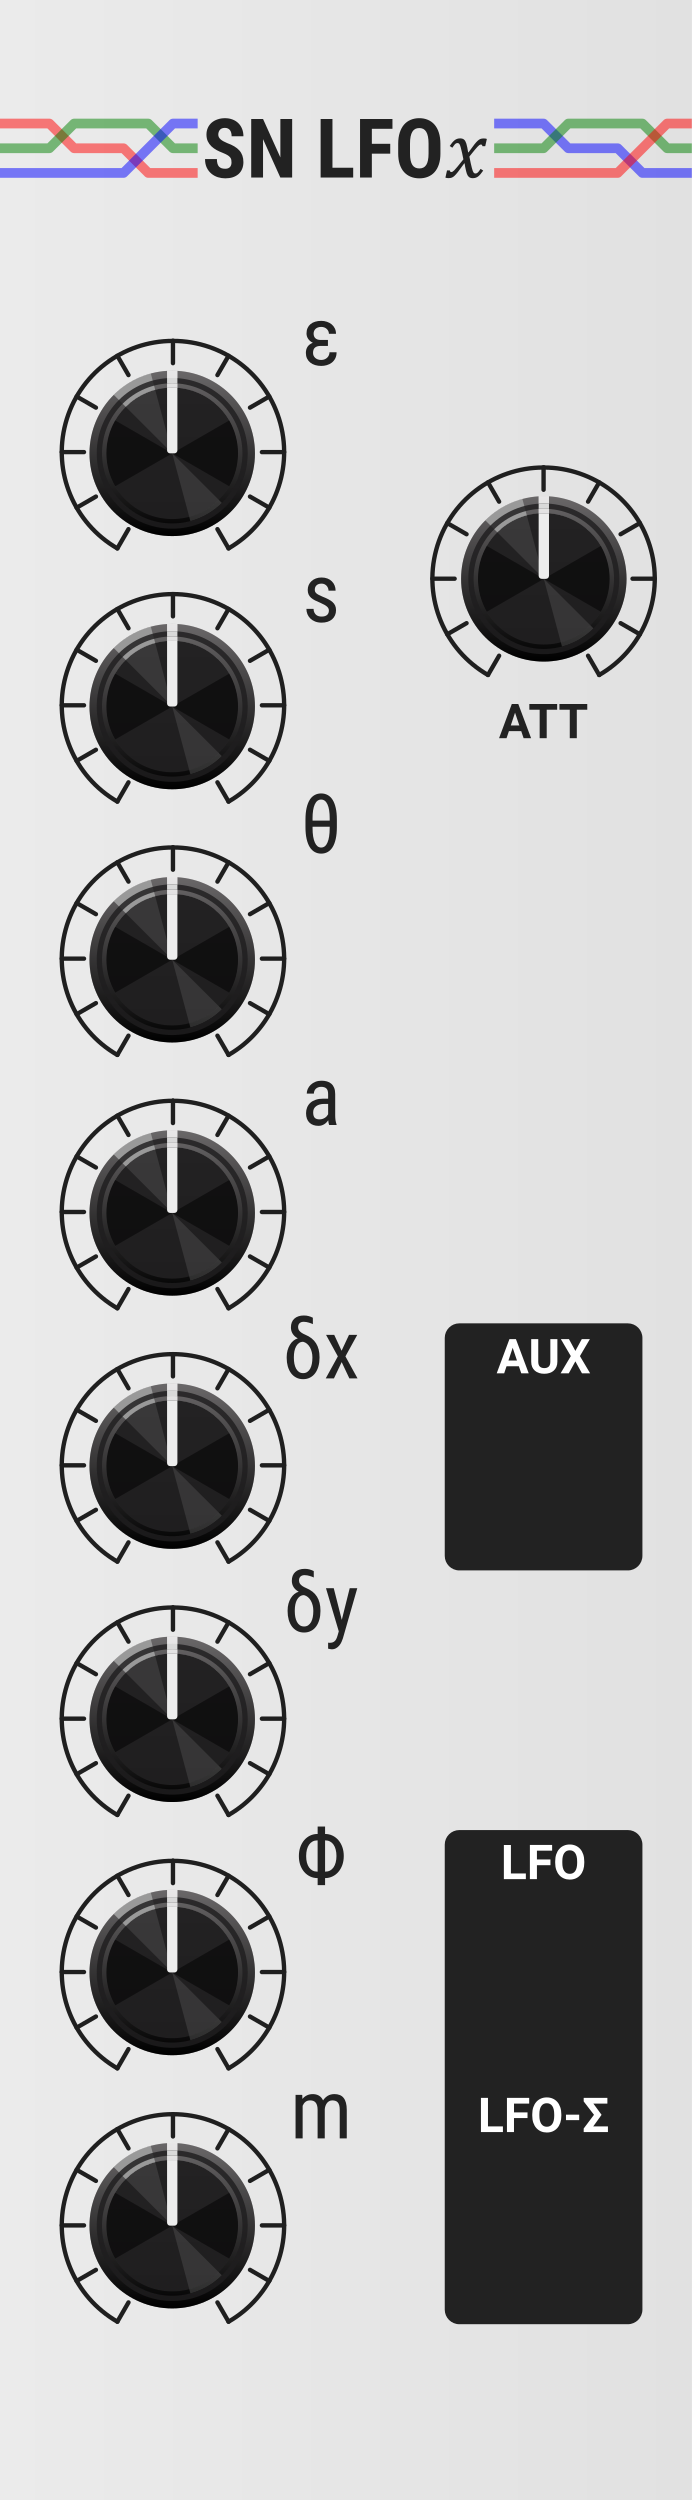
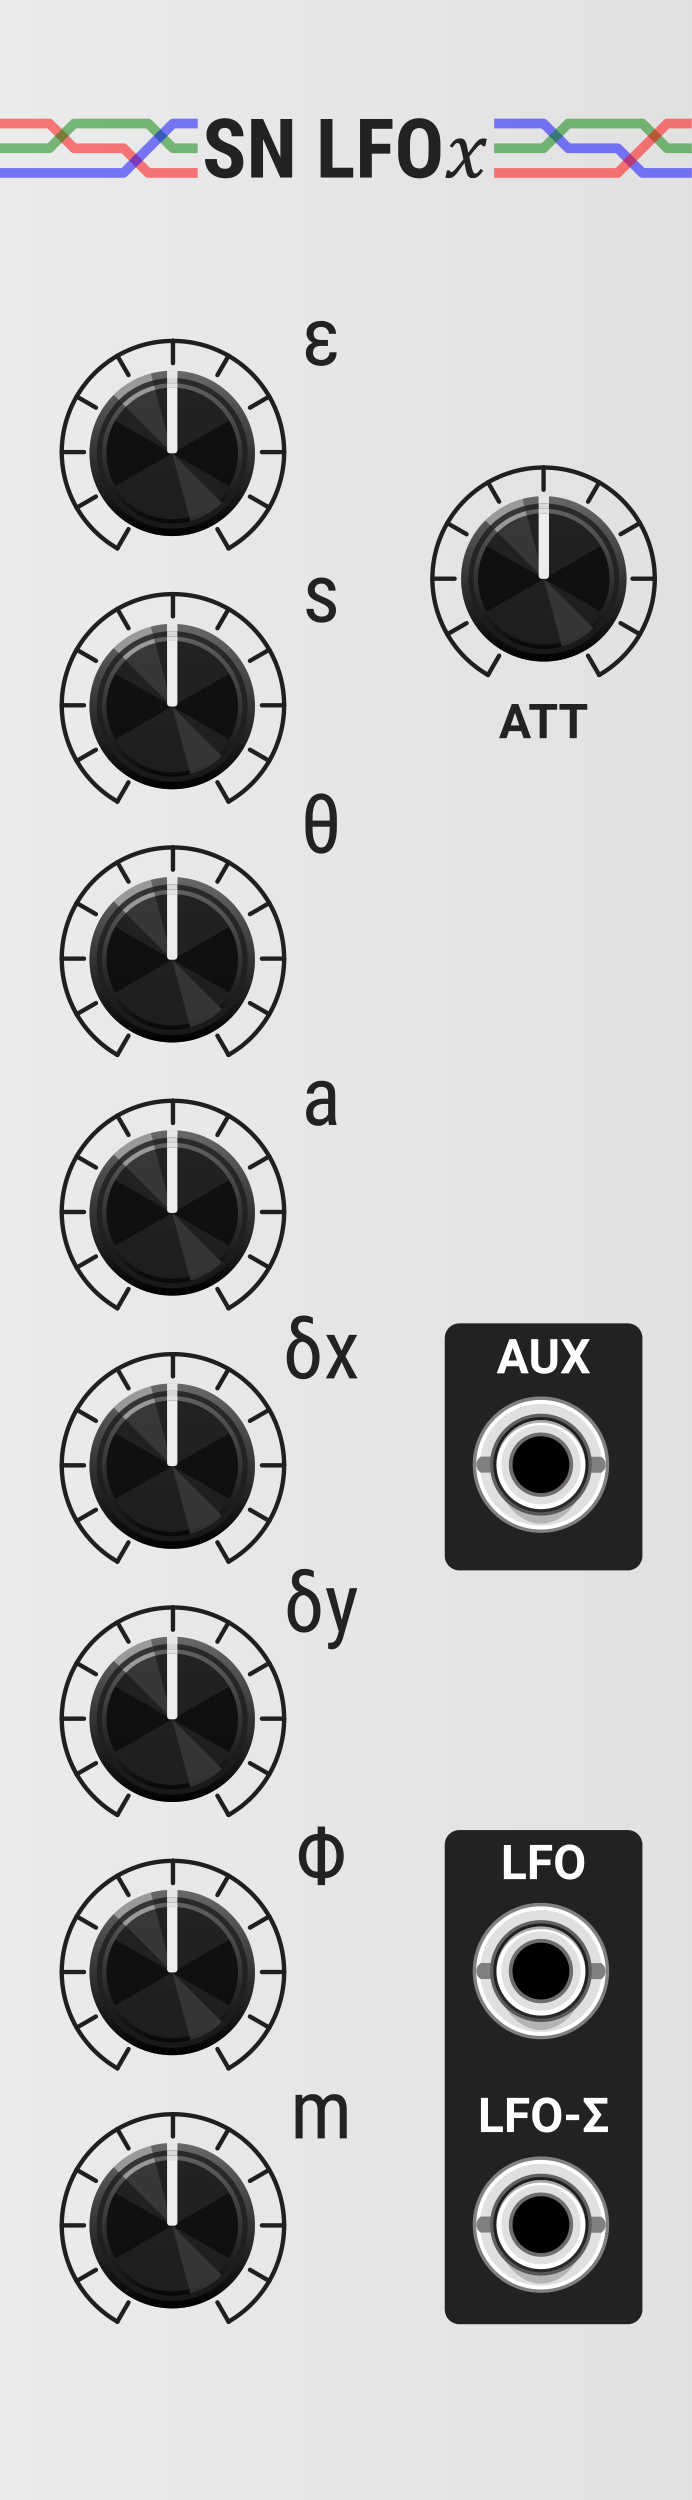
<svg xmlns="http://www.w3.org/2000/svg" version="1.1" width="35.56mm" height="128.5mm" viewBox="0 0 35.56 128.5">
  <defs>
    <linearGradient id="background">
      <stop offset="0%" stop-color="#ebebeb" />
      <stop offset="100%" stop-color="#e1e1e1" />
    </linearGradient>
    <g id="round-black-knob">
      <g>
        <linearGradient id="RBKbg1" gradientUnits="userSpaceOnUse" x1="14.174" y1="0" x2="14.174" y2="28.348">
          <stop offset="0" style="stop-color:#B0ACAE" />
          <stop offset="1" style="stop-color:#000000" />
        </linearGradient>
        <linearGradient id="RBKbg2" gradientUnits="userSpaceOnUse" x1="5.128" y1="-4117.382" x2="27.656" y2="-4117.382" gradientTransform="matrix(6.123234e-17 1 -1 6.123234e-17 -4103.208 -2.21801)">
          <stop offset="0" style="stop-color:#232223" />
          <stop offset="1" style="stop-color:#1F1E1F" />
        </linearGradient>
        <circle fill="url(#RBKbg1)" cx="14.174" cy="14.174" r="14.174" />
        <path fill="#FFFFFF" d="M14.171,14.171L10.504,0.483C9.308,0.804,8.159,1.28,7.086,1.899 s-2.059,1.376-2.935,2.252L14.171,14.171z" />
        <path opacity="0.25" fill="#FFFFFF" d="M14.174,14.174l3.116,11.618c1.016-0.272,1.993-0.676,2.904-1.202 c0.911-0.526,1.749-1.168,2.493-1.911L14.174,14.174z" />
        <ellipse fill="url(#RBKbg2)" cx="14.174" cy="14.174" rx="11.285" ry="11.264" />
        <path opacity="0.5" d="M14.172,14.174l9.766,5.638c0.99-1.714,1.511-3.659,1.511-5.638 s-0.521-3.924-1.511-5.638L14.172,14.174z" />
        <path opacity="0.5" d="M14.172,14.174L4.406,8.535c-0.99,1.714-1.511,3.659-1.511,5.638 s0.521,3.924,1.511,5.638L14.172,14.174z" />
        <path opacity="0.1" fill="#FFFFFF" d="M14.172,14.171l2.918,10.878c0.952-0.255,1.866-0.633,2.719-1.125 c0.853-0.492,1.638-1.094,2.335-1.79L14.172,14.171z" />
        <path opacity="0.1" fill="#FFFFFF" d="M14.172,14.171L11.249,3.264c-0.953,0.255-1.869,0.635-2.723,1.128 s-1.641,1.097-2.339,1.794L14.172,14.171z" />
      </g>
      <g>
        <path opacity="0.4" d="M15.06,0.045v1.265c-0.294-0.02-0.587-0.045-0.886-0.045 c-0.298,0-0.59,0.025-0.883,0.044V0.045C5.876,0.503-0,6.644-0,14.174 c0,7.828,6.346,14.174,14.174,14.174S28.348,22.002,28.348,14.174 C28.348,6.645,22.473,0.504,15.06,0.045z M14.174,2.167c0.299,0,0.593,0.023,0.886,0.045v0.743 c5.817,0.452,10.399,5.297,10.399,11.219c0,6.221-5.053,11.264-11.285,11.264  c-6.233,0-11.285-5.043-11.285-11.264c0-5.923,4.584-10.768,10.402-11.219V2.212 C13.583,2.191,13.876,2.167,14.174,2.167z" />
        <path opacity="0.82" fill="#1E1D1E" d="M14.174,1.265 c-7.143,0-12.934,5.78-12.934,12.909s5.791,12.909,12.934,12.909c7.143,0,12.934-5.78,12.934-12.909 S21.317,1.265,14.174,1.265z M14.174,26.18c-6.644,0-12.03-5.376-12.03-12.007 S7.53,2.167,14.174,2.167c6.644,0,12.03,5.376,12.03,12.007S20.817,26.18,14.174,26.18z" />
        <path fill="#EDEDED" d="M15.06,2.936h-1.769l0,10.72c0,0.286,0.232,0.518,0.518,0.518h0.733 c0.286,0,0.518-0.232,0.518-0.518L15.06,2.936z" />
        <rect x="13.291" y="-0" opacity="0.71" fill="#FFFFFF" width="1.769" height="1.265" />
        <rect x="13.291" y="1.265" fill="#D9D9D9" width="1.769" height="0.902" />
        <rect x="13.291" y="2.167" opacity="0.71" fill="#FFFFFF" width="1.769" height="0.769" />
      </g>
    </g>
+     <g id="PJ301M">
+       <linearGradient id="PJ301M_16" x1="-602.159" y1="1785.691" x2="-578.784" y2="1785.691" gradientTransform="matrix(0 1 1 0 -1773.841 602.399)">
+         <stop offset="0" style="stop-color:#828181" />
+         <stop offset="1" style="stop-color:#575757" />
+       </linearGradient>
+       <linearGradient id="PJ301M_17" x1="1062.069" y1="-4091.69" x2="1084.274" y2="-4091.69" gradientTransform="matrix(0 1 -1 0 -4079.84 -1061.232)">
+         <stop offset="0.006" style="stop-color:#FFFFFF" />
+         <stop offset="1" style="stop-color:#7A7A7A" />
+       </linearGradient>
+       <linearGradient id="PJ301M_18" x1="58.862" y1="-54.641" x2="58.862" y2="-51.868" gradientTransform="matrix(1 0 0 -1 -47.00625 -41.32658)">
+         <stop offset="0" style="stop-color:#FFFBFD" />
+         <stop offset="1" style="stop-color:#808080" />
+       </linearGradient>
+       <linearGradient id="PJ301M_19" x1="-1240.792" y1="-381.897" x2="-1223.316" y2="-381.897" gradientTransform="matrix(0 -1 -1 0 -370.0472 -1220.126)">
+         <stop offset="0" style="stop-color:#B0AEAE" />
+         <stop offset="1" style="stop-color:#616161" />
+       </linearGradient>
+       <linearGradient id="PJ301M_20" x1="-1884.864" y1="21.483" x2="-1884.864" y2="6.22" gradientTransform="matrix(-1 0 0 -1 -1873.013 25.77966)">
+         <stop offset="0" style="stop-color:#FFFEFE" />
+         <stop offset="1" style="stop-color:#545454" />
+       </linearGradient>
+       <linearGradient id="PJ301M_21" x1="-1884.864" y1="8.338" x2="-1884.864" y2="19.366" gradientTransform="matrix(-1 0 0 -1 -1873.013 25.77966)">
+         <stop offset="0" style="stop-color:#FFFEFE" />
+         <stop offset="1" style="stop-color:#706C6C" />
+       </linearGradient>
+       <g>
+         <g>
+           <path fill="url(#PJ301M_16)" d="M11.85,23.615c-6.445,0-11.688-5.243-11.688-11.687    c0-6.445,5.243-11.688,11.688-11.688s11.687,5.243,11.687,11.688    C23.538,18.373,18.295,23.615,11.85,23.615z" />
+         </g>
+         <circle fill="url(#PJ301M_17)" cx="11.85" cy="11.94" r="11.102" />
+         <circle fill="#E0E0E0" cx="11.85" cy="11.94" r="10.443" />
+         <path fill="url(#PJ301M_18)" d="M1.521,10.542l-0.43,0.417C0.652,11.537,0.655,12.339,1.099,12.915   l0.398,0.369l20.7,0.03l0.402-0.384c0.46-0.573,0.463-1.387,0.008-1.964l-0.41-0.401   L1.521,10.542z" />
+         <circle fill="url(#PJ301M_19)" cx="11.85" cy="11.928" r="8.738" />
+         <circle fill="#1F1F1F" cx="11.85" cy="11.928" r="8.167" />
+         <path opacity="0.28" fill="#404040" d="M11.85,4.297c4.213,0,7.629,3.782,7.629,8.448   s-3.415,9.288-7.629,9.288s-7.629-4.622-7.629-9.288S7.637,4.297,11.85,4.297z" />
+         <circle fill="url(#PJ301M_20)" cx="11.85" cy="11.928" r="7.631" />
+         <circle fill="#E0E0E0" cx="11.85" cy="11.928" r="6.8" />
+         <g opacity="0.43">
+           <path fill="#404040" d="M11.85,4.746c4.175,0,7.561,3.257,7.623,7.296 c0.001-0.038,0.006-0.075,0.006-0.114c0-4.215-3.415-7.631-7.629-7.631S4.221,7.713,4.221,11.928    c0,0.038,0.005,0.076,0.006,0.114C4.289,8.003,7.675,4.746,11.85,4.746z" />
+           <path opacity="0.28" fill="#404040" d="M4.227,12.042c-0.001,0.037-0.006,0.073-0.006,0.111    c0,4.091,3.415,7.407,7.629,7.407C7.675,19.559,4.289,16.203,4.227,12.042z" />
+           <path opacity="0.28" fill="#404040" d="M11.85,19.559c4.213,0,7.629-3.316,7.629-7.407    c0-0.037-0.005-0.073-0.006-0.111C19.411,16.203,16.025,19.559,11.85,19.559z" />
+         </g>
+         <circle fill="url(#PJ301M_21)" cx="11.85" cy="11.928" r="5.514" />
+         <circle cx="11.85" cy="11.928" r="4.867" />
+       </g>
+     </g>
    <g id="markings">
      <line x1="-10.160" y1="17.598" x2="-12.700" y2="21.997" />
      <line x1="-17.598" y1="10.160" x2="-21.997" y2="12.700" />
      <line x1="-20.32" y1="0.000" x2="-25.4" y2="0.000" />
      <line x1="-17.598" y1="-10.16" x2="-21.997" y2="-12.7" />
      <line x1="-10.16" y1="-17.598" x2="-12.7" y2="-21.997" />
      <line x1="0.000" y1="-20.32" x2="0.000" y2="-25.4" />
      <line x1="10.160" y1="-17.598" x2="12.7" y2="-21.997" />
      <line x1="17.598" y1="-10.160" x2="21.997" y2="-12.7" />
      <line x1="20.32" y1="0.000" x2="25.4" y2="0.000" />
      <line x1="17.598" y1="10.16" x2="21.997" y2="12.7" />
      <line x1="10.16" y1="17.598" x2="12.7" y2="21.997" />
      <g>
        <path d="M0.000,-25.4 a25.4,25.4,0,0,0,-12.7,47.397" />
        <path d="M0.000,-25.4 a25.4,25.4,0,0,1,12.7,47.397" />
        <circle cx="0.000" cy="0.000" r="25.4" opacity="0.5" stroke="none" />
      </g>
    </g>
  </defs>
  <g />
  <g>
    <rect x="0" y="0" width="35.56" height="128.5" fill="url(#background)" />
  </g>
  <g transform="translate(17.78,7.62)">
    <path fill="#222222" stroke="none" d="m -5.883,0.715 q 0,-0.079 -0.014,-0.141 Q -5.912,0.513 -5.959,0.459 -6.005,0.403 -6.092,0.351 -6.176,0.3 -6.319,0.242 -6.488,0.178 -6.644,0.095 -6.796,0.012 -6.914,-0.099 q -0.116,-0.114 -0.186,-0.26 -0.068,-0.149 -0.068,-0.345 0,-0.188 0.07,-0.343 0.07,-0.157 0.196,-0.267 0.128,-0.11 0.302,-0.169 0.176,-0.062 0.387,-0.062 0.217,0 0.391,0.07 0.176,0.068 0.298,0.192 0.124,0.122 0.19,0.294 0.066,0.169 0.066,0.374 h -0.606 q 0,-0.095 -0.021,-0.174 -0.019,-0.081 -0.062,-0.136 -0.041,-0.058 -0.107,-0.089 -0.066,-0.033 -0.159,-0.033 -0.087,0 -0.151,0.027 -0.062,0.027 -0.103,0.074 -0.041,0.045 -0.062,0.11 -0.021,0.064 -0.021,0.136 0,0.074 0.031,0.134 0.033,0.06 0.091,0.112 0.06,0.052 0.143,0.097 0.085,0.045 0.186,0.089 0.211,0.076 0.368,0.169 0.157,0.093 0.263,0.211 0.105,0.118 0.157,0.267 0.052,0.147 0.052,0.333 0,0.198 -0.066,0.353 -0.064,0.155 -0.186,0.263 -0.12,0.105 -0.291,0.163 -0.172,0.056 -0.387,0.056 -0.194,0 -0.382,-0.058 -0.186,-0.06 -0.333,-0.182 -0.147,-0.122 -0.238,-0.308 -0.089,-0.186 -0.089,-0.442 h 0.61 q 0,0.136 0.027,0.232 0.027,0.095 0.081,0.155 0.056,0.058 0.136,0.085 0.081,0.025 0.188,0.025 0.087,0 0.147,-0.025 0.062,-0.027 0.099,-0.07 0.039,-0.045 0.056,-0.107 0.017,-0.062 0.017,-0.134 z M -2.764,1.505 H -3.371 L -4.26,-0.469 V 1.505 h -0.608 v -3.01 h 0.608 l 0.891,1.976 V -1.505 h 0.606 z M -0.692,1 H 0.374 V 1.505 H -1.3 v -3.01 h 0.608 z M 2.278,0.277 H 1.333 V 1.505 H 0.726 V -1.505 H 2.392 v 0.506 H 1.333 v 0.771 h 0.945 z m 2.58,-0.006 q 0,0.316 -0.079,0.556 -0.079,0.24 -0.221,0.399 -0.141,0.159 -0.341,0.24 -0.198,0.081 -0.44,0.081 -0.242,0 -0.442,-0.081 Q 3.134,1.385 2.989,1.226 2.846,1.067 2.766,0.827 2.687,0.587 2.687,0.271 V -0.229 q 0,-0.325 0.079,-0.571 0.079,-0.248 0.221,-0.413 0.143,-0.165 0.343,-0.248 0.201,-0.085 0.442,-0.085 0.242,0 0.44,0.085 0.201,0.083 0.343,0.248 0.145,0.165 0.223,0.413 0.079,0.246 0.079,0.571 z M 4.248,-0.234 q 0,-0.215 -0.031,-0.366 -0.031,-0.153 -0.091,-0.25 -0.06,-0.097 -0.149,-0.143 -0.089,-0.045 -0.205,-0.045 -0.118,0 -0.207,0.045 -0.089,0.045 -0.149,0.143 -0.06,0.097 -0.091,0.25 -0.031,0.151 -0.031,0.366 v 0.504 q 0,0.205 0.031,0.351 0.031,0.145 0.091,0.238 0.062,0.093 0.151,0.136 0.091,0.043 0.209,0.043 0.116,0 0.203,-0.043 0.089,-0.043 0.149,-0.136 0.06,-0.093 0.089,-0.238 0.031,-0.147 0.031,-0.351 z M 6.038,0.571 Q 6.007,0.407 5.974,0.256 5.941,0.105 5.906,-0.025 q -0.035,-0.13 -0.058,-0.169 -0.023,-0.041 -0.05,-0.056 -0.025,-0.017 -0.064,-0.017 -0.043,0 -0.079,0.021 -0.035,0.019 -0.076,0.068 -0.041,0.048 -0.11,0.151 L 5.335,-0.116 q 0.13,-0.196 0.25,-0.294 0.12,-0.097 0.283,-0.097 0.064,0 0.112,0.014 0.05,0.014 0.087,0.045 0.037,0.029 0.066,0.076 0.029,0.048 0.056,0.13 0.027,0.081 0.05,0.203 0.025,0.12 0.043,0.25 h 0.021 q 0.198,-0.279 0.3,-0.407 0.103,-0.13 0.174,-0.192 0.07,-0.064 0.134,-0.089 0.066,-0.027 0.174,-0.027 0.097,0 0.159,0.025 l -0.083,0.374 H 7.016 q -0.012,-0.087 -0.072,-0.087 -0.019,0 -0.039,0.006 -0.021,0.006 -0.052,0.027 -0.029,0.021 -0.087,0.081 -0.058,0.06 -0.13,0.147 -0.072,0.087 -0.149,0.182 L 6.346,0.428 q 0.037,0.198 0.07,0.343 0.033,0.145 0.058,0.242 0.027,0.095 0.045,0.151 0.021,0.056 0.043,0.085 0.023,0.027 0.045,0.039 0.025,0.01 0.056,0.01 0.056,0 0.107,-0.043 0.054,-0.043 0.153,-0.196 l 0.134,0.089 q -0.145,0.215 -0.263,0.304 -0.116,0.087 -0.277,0.087 -0.089,0 -0.151,-0.033 Q 6.307,1.474 6.261,1.404 6.216,1.333 6.18,1.184 6.116,0.92 6.102,0.779 H 6.081 Q 5.862,1.087 5.755,1.222 5.649,1.356 5.579,1.42 5.511,1.484 5.445,1.509 q -0.064,0.027 -0.172,0.027 -0.097,0 -0.159,-0.025 l 0.083,-0.374 h 0.145 q 0.012,0.087 0.072,0.087 0.029,0 0.06,-0.014 0.033,-0.017 0.093,-0.074 Q 5.627,1.075 5.732,0.949 5.837,0.823 6.038,0.571 Z" />
  </g>
  <g fill="none" stroke="#1f1f1f" stroke-linecap="round" stroke-linejoin="round" stroke-width="1" transform="translate(0.0,1.27)">
    <g transform="translate(8.89,21.968)  scale(0.225,0.225)">
      <use href="#markings" />
    </g>
    <g transform="translate(8.89,34.982)  scale(0.225,0.225)">
      <use href="#markings" />
    </g>
    <g transform="translate(8.89,48.004)  scale(0.225,0.225)">
      <use href="#markings" />
    </g>
    <g transform="translate(8.89,61.026)  scale(0.225,0.225)">
      <use href="#markings" />
    </g>
    <g transform="translate(8.89,74.048)  scale(0.225,0.225)">
      <use href="#markings" />
    </g>
    <g transform="translate(8.89,87.070)  scale(0.225,0.225)">
      <use href="#markings" />
    </g>
    <g transform="translate(8.89,100.093) scale(0.225,0.225)">
      <use href="#markings" />
    </g>
    <g transform="translate(8.89,113.115) scale(0.225,0.225)">
      <use href="#markings" />
    </g>
    <g transform="translate(27.94,28.475) scale(0.225,0.225)">
      <use href="#markings" />
    </g>
  </g>
  <g fill="#222222" />
  <g transform="translate(0.0,1.27)">
    <g fill="#222222">
      <g transform="translate(27.94,87.070)">
        <rect x="-5.08" y="-20.32" width="10.16" height="12.7" rx="0.75" />
      </g>
      <g transform="translate(27.94,113.115)">
        <rect x="-5.08" y="-20.32" width="10.16" height="25.4" rx="0.75" />
      </g>
    </g>
    <g fill="#ffffff">
      <g transform="translate(5.08,47.25)">
        <path d="M 21.59,21.706 H 20.956 L 20.835,22.068 H 20.451 L 21.104,20.312 h 0.335 l 0.657,1.756 H 21.712 Z M 21.054,21.413 h 0.439 l -0.221,-0.657 z m 2.515,-1.101 v 1.159 q 0,0.152 -0.051,0.269 -0.051,0.116 -0.14,0.194 -0.089,0.078 -0.213,0.118 -0.123,0.04 -0.269,0.04 -0.147,0 -0.271,-0.04 -0.123,-0.04 -0.212,-0.118 -0.089,-0.078 -0.14,-0.194 -0.049,-0.117 -0.049,-0.269 V 20.312 h 0.362 v 1.159 q 0,0.172 0.082,0.252 0.083,0.078 0.229,0.078 0.147,0 0.228,-0.078 0.082,-0.08 0.082,-0.252 V 20.312 Z m 0.925,0.605 0.329,-0.605 h 0.416 l -0.511,0.871 0.525,0.885 h -0.421 l -0.338,-0.615 -0.338,0.615 H 23.735 l 0.525,-0.885 -0.511,-0.871 h 0.416 z" />
      </g>
      <g transform="translate(5.08,73.25)">
        <path d="m 21.181,21.777 h 0.768 v 0.291 h -1.13 v -1.756 h 0.362 z m 2.032,-0.427 h -0.695 v 0.717 h -0.362 v -1.756 h 1.143 v 0.293 h -0.781 v 0.453 h 0.695 z m 1.739,-0.121 q 0,0.201 -0.054,0.362 -0.054,0.159 -0.153,0.27 -0.098,0.111 -0.235,0.171 -0.137,0.059 -0.303,0.059 -0.165,0 -0.303,-0.059 -0.137,-0.06 -0.238,-0.171 -0.099,-0.111 -0.154,-0.27 -0.055,-0.16 -0.055,-0.362 v -0.077 q 0,-0.2 0.054,-0.361 0.055,-0.16 0.154,-0.273 0.099,-0.112 0.236,-0.171 0.137,-0.06 0.303,-0.06 0.165,0 0.303,0.06 0.137,0.059 0.236,0.171 0.099,0.112 0.153,0.273 0.055,0.16 0.055,0.361 z m -0.367,-0.08 q 0,-0.276 -0.099,-0.42 -0.099,-0.143 -0.282,-0.143 -0.183,0 -0.282,0.143 -0.099,0.143 -0.099,0.42 v 0.08 q 0,0.137 0.025,0.244 0.027,0.105 0.075,0.177 0.049,0.071 0.121,0.109 0.071,0.036 0.163,0.036 0.183,0 0.281,-0.145 0.098,-0.145 0.098,-0.421 z" />
      </g>
      <g transform="translate(5.08,86.25)">
        <path d="m 20.002,21.777 h 0.768 v 0.291 h -1.13 v -1.756 h 0.362 z m 2.032,-0.427 h -0.695 v 0.717 h -0.362 v -1.756 h 1.143 v 0.293 H 21.34 v 0.453 h 0.695 z m 1.739,-0.121 q 0,0.201 -0.054,0.362 -0.054,0.159 -0.153,0.27 -0.098,0.111 -0.235,0.171 -0.137,0.059 -0.303,0.059 -0.165,0 -0.303,-0.059 -0.137,-0.06 -0.238,-0.171 -0.099,-0.111 -0.154,-0.27 -0.055,-0.16 -0.055,-0.362 v -0.077 q 0,-0.2 0.054,-0.361 0.055,-0.16 0.154,-0.273 0.099,-0.112 0.236,-0.171 0.137,-0.06 0.303,-0.06 0.165,0 0.303,0.06 0.137,0.059 0.236,0.171 0.099,0.112 0.153,0.273 0.055,0.16 0.055,0.361 z m -0.367,-0.08 q 0,-0.276 -0.099,-0.42 -0.099,-0.143 -0.282,-0.143 -0.183,0 -0.282,0.143 -0.099,0.143 -0.099,0.42 v 0.08 q 0,0.137 0.025,0.244 0.027,0.105 0.075,0.177 0.049,0.071 0.121,0.109 0.071,0.036 0.163,0.036 0.183,0 0.281,-0.145 0.098,-0.145 0.098,-0.421 z m 1.284,0.306 h -0.679 v -0.281 h 0.679 z m 1.145,-0.265 -0.422,0.586 h 0.755 v 0.291 h -1.246 v -0.182 l 0.529,-0.704 -0.529,-0.687 v -0.182 h 1.217 v 0.293 h -0.72 l 0.416,0.568 z" />
      </g>
    </g>
  </g>
  <g fill="#222222" stroke="none">
    <g transform="translate(-6.35,17.78)">
      <path d="m 22.837,0 q -0.198,0 -0.298,0.087 -0.099,0.085 -0.099,0.273 0,0.072 0.027,0.138 0.029,0.066 0.083,0.116 0.054,0.05 0.132,0.079 0.079,0.029 0.18,0.029 0.095,0 0.174,-0.033 0.079,-0.033 0.134,-0.087 0.056,-0.054 0.085,-0.124 0.031,-0.072 0.031,-0.151 h 0.364 q 0,0.184 -0.068,0.316 -0.068,0.132 -0.18,0.219 -0.112,0.085 -0.254,0.126 -0.141,0.041 -0.285,0.041 -0.172,0 -0.318,-0.045 -0.145,-0.045 -0.25,-0.13 -0.105,-0.087 -0.165,-0.211 -0.058,-0.124 -0.058,-0.283 0,-0.194 0.091,-0.325 0.093,-0.13 0.267,-0.196 -0.153,-0.074 -0.24,-0.201 -0.085,-0.126 -0.085,-0.277 0,-0.157 0.054,-0.279 0.054,-0.122 0.153,-0.203 0.099,-0.083 0.24,-0.124 0.141,-0.043 0.312,-0.043 0.155,0 0.291,0.048 0.138,0.045 0.242,0.132 0.103,0.085 0.163,0.209 0.06,0.122 0.06,0.275 h -0.364 q 0,-0.074 -0.031,-0.138 -0.029,-0.064 -0.083,-0.112 -0.052,-0.05 -0.124,-0.076 -0.072,-0.027 -0.155,-0.027 -0.101,0 -0.176,0.029 -0.074,0.029 -0.122,0.076 -0.048,0.048 -0.072,0.11 -0.023,0.06 -0.023,0.126 0,0.072 0.021,0.134 0.021,0.06 0.064,0.103 0.045,0.043 0.114,0.068 0.07,0.025 0.169,0.025 h 0.368 v 0.306 z" />
    </g>
    <g transform="translate(-6.35,30.974)">
      <path d="m 23.256,0.415 q 0,-0.062 -0.023,-0.112 -0.023,-0.052 -0.074,-0.097 -0.052,-0.048 -0.134,-0.093 -0.081,-0.045 -0.201,-0.099 -0.155,-0.064 -0.279,-0.126 -0.122,-0.062 -0.207,-0.136 -0.083,-0.076 -0.128,-0.174 -0.043,-0.099 -0.043,-0.234 0,-0.132 0.05,-0.248 0.052,-0.116 0.145,-0.201 0.093,-0.087 0.223,-0.136 0.13,-0.05 0.291,-0.05 0.169,0 0.304,0.052 0.134,0.052 0.227,0.145 0.093,0.091 0.143,0.215 0.05,0.124 0.05,0.267 h -0.364 q 0,-0.068 -0.025,-0.132 -0.023,-0.066 -0.07,-0.118 -0.045,-0.052 -0.112,-0.083 -0.066,-0.031 -0.153,-0.031 -0.093,0 -0.159,0.027 -0.064,0.025 -0.105,0.068 -0.041,0.041 -0.062,0.097 -0.019,0.056 -0.019,0.116 0,0.062 0.017,0.107 0.019,0.043 0.062,0.083 0.043,0.039 0.118,0.079 0.076,0.039 0.194,0.091 0.169,0.066 0.3,0.134 0.132,0.066 0.221,0.147 0.089,0.079 0.134,0.18 0.045,0.101 0.045,0.236 0,0.147 -0.054,0.267 -0.052,0.118 -0.149,0.203 -0.097,0.083 -0.234,0.128 -0.136,0.043 -0.302,0.043 -0.19,0 -0.337,-0.058 -0.147,-0.06 -0.246,-0.157 -0.099,-0.099 -0.151,-0.227 -0.05,-0.128 -0.05,-0.267 h 0.368 q 0.004,0.118 0.043,0.194 0.039,0.076 0.097,0.122 0.06,0.045 0.132,0.064 0.072,0.017 0.143,0.017 0.182,0 0.277,-0.081 0.095,-0.083 0.095,-0.221 z" />
    </g>
    <g transform="translate(-6.35,21.7666)">
      <path d="m 23.665,20.745 q 0,0.349 -0.058,0.606 -0.056,0.256 -0.161,0.426 -0.105,0.167 -0.254,0.25 -0.149,0.083 -0.333,0.083 -0.182,0 -0.331,-0.083 -0.149,-0.083 -0.256,-0.25 -0.105,-0.169 -0.163,-0.426 -0.058,-0.256 -0.058,-0.606 V 20.363 q 0,-0.347 0.058,-0.602 0.058,-0.254 0.163,-0.42 0.105,-0.165 0.254,-0.244 0.149,-0.081 0.331,-0.081 0.184,0 0.333,0.081 0.149,0.079 0.254,0.244 0.105,0.165 0.163,0.42 0.058,0.254 0.058,0.602 z m -1.249,-0.333 h 0.881 v -0.114 q 0,-0.469 -0.114,-0.717 -0.112,-0.25 -0.327,-0.25 -0.213,0 -0.327,0.25 -0.114,0.248 -0.114,0.717 z m 0.881,0.314 h -0.881 v 0.081 q 0,0.234 0.029,0.418 0.031,0.182 0.087,0.31 0.056,0.128 0.138,0.196 0.083,0.066 0.188,0.066 0.107,0 0.19,-0.066 0.083,-0.068 0.136,-0.196 0.056,-0.128 0.083,-0.31 0.029,-0.184 0.029,-0.418 z" />
    </g>
    <g transform="translate(-6.35,56.838)">
      <path d="m 23.27,0.988 q -0.019,-0.041 -0.031,-0.105 -0.01,-0.066 -0.017,-0.138 -0.039,0.058 -0.091,0.11 -0.05,0.052 -0.114,0.091 -0.062,0.039 -0.136,0.062 -0.072,0.023 -0.155,0.023 -0.147,0 -0.267,-0.041 -0.118,-0.041 -0.203,-0.124 -0.085,-0.083 -0.13,-0.203 -0.045,-0.122 -0.045,-0.283 0,-0.161 0.056,-0.298 0.056,-0.136 0.165,-0.236 0.11,-0.099 0.275,-0.155 0.165,-0.058 0.384,-0.058 h 0.254 v -0.238 q 0,-0.201 -0.089,-0.285 -0.089,-0.085 -0.271,-0.085 -0.089,0 -0.159,0.029 -0.068,0.027 -0.116,0.074 -0.048,0.048 -0.072,0.112 -0.025,0.062 -0.025,0.132 h -0.366 q 0,-0.12 0.052,-0.238 0.054,-0.12 0.151,-0.213 0.099,-0.095 0.24,-0.153 0.141,-0.058 0.314,-0.058 0.155,0 0.283,0.037 0.13,0.037 0.223,0.12 0.095,0.083 0.147,0.213 0.052,0.13 0.052,0.318 v 1.102 q 0,0.056 0.004,0.118 0.004,0.062 0.012,0.122 0.01,0.06 0.023,0.116 0.014,0.054 0.031,0.099 v 0.033 z m -0.488,-0.291 q 0.076,0 0.145,-0.023 0.068,-0.023 0.124,-0.058 0.056,-0.037 0.097,-0.083 0.043,-0.048 0.068,-0.097 v -0.533 h -0.192 q -0.132,0 -0.24,0.029 -0.105,0.029 -0.182,0.085 -0.074,0.054 -0.116,0.134 -0.039,0.081 -0.039,0.184 0,0.101 0.021,0.172 0.021,0.068 0.062,0.112 0.041,0.041 0.103,0.06 0.064,0.019 0.149,0.019 z" />
    </g>
    <g transform="translate(-6.35,69.86)">
      <path d="m 21.304,-1.635 q 0,-0.141 0.043,-0.252 0.045,-0.114 0.13,-0.192 0.087,-0.081 0.209,-0.122 0.124,-0.043 0.281,-0.043 0.136,0 0.24,0.029 0.105,0.027 0.223,0.085 l 0.002,0.331 q -0.035,-0.019 -0.089,-0.039 -0.054,-0.023 -0.118,-0.039 -0.062,-0.019 -0.13,-0.031 -0.068,-0.012 -0.136,-0.012 -0.136,0 -0.213,0.074 -0.074,0.074 -0.074,0.203 0,0.043 0.014,0.091 0.014,0.048 0.054,0.097 0.041,0.05 0.114,0.101 0.072,0.05 0.188,0.099 0.372,0.153 0.552,0.44 0.18,0.287 0.18,0.709 v 0.043 q 0,0.234 -0.058,0.434 -0.056,0.201 -0.163,0.347 -0.107,0.147 -0.265,0.229 -0.155,0.083 -0.356,0.083 -0.203,0 -0.36,-0.083 -0.157,-0.083 -0.265,-0.229 -0.107,-0.147 -0.165,-0.347 -0.056,-0.201 -0.056,-0.434 v -0.043 q 0,-0.184 0.043,-0.343 0.045,-0.161 0.122,-0.287 0.076,-0.126 0.18,-0.211 0.103,-0.085 0.219,-0.118 l -0.002,-0.01 q -0.159,-0.081 -0.252,-0.225 -0.093,-0.145 -0.093,-0.333 z m 0.151,1.571 q 0,0.159 0.027,0.302 0.029,0.143 0.087,0.25 0.058,0.105 0.147,0.169 0.091,0.062 0.217,0.062 0.124,0 0.213,-0.062 0.091,-0.064 0.149,-0.169 0.058,-0.107 0.085,-0.25 0.027,-0.143 0.027,-0.302 v -0.043 q 0,-0.132 -0.033,-0.26 -0.031,-0.13 -0.093,-0.238 -0.06,-0.107 -0.149,-0.184 -0.089,-0.076 -0.201,-0.103 -0.124,0 -0.213,0.064 -0.089,0.064 -0.149,0.172 -0.058,0.107 -0.087,0.25 -0.027,0.143 -0.027,0.3 z m 2.452,-0.368 0.382,-0.816 h 0.424 l -0.608,1.106 0.622,1.131 h -0.42 l -0.395,-0.837 -0.397,0.837 h -0.422 l 0.622,-1.131 -0.606,-1.106 h 0.42 z" />
    </g>
    <g transform="translate(-6.35,82.882)">
      <path d="m 21.351,-1.635 q 0,-0.141 0.043,-0.252 0.045,-0.114 0.13,-0.192 0.087,-0.081 0.209,-0.122 0.124,-0.043 0.281,-0.043 0.136,0 0.24,0.029 0.105,0.027 0.223,0.085 l 0.002,0.331 q -0.035,-0.019 -0.089,-0.039 -0.054,-0.023 -0.118,-0.039 -0.062,-0.019 -0.13,-0.031 -0.068,-0.012 -0.136,-0.012 -0.136,0 -0.213,0.074 -0.074,0.074 -0.074,0.203 0,0.043 0.014,0.091 0.014,0.048 0.054,0.097 0.041,0.05 0.114,0.101 0.072,0.05 0.188,0.099 0.372,0.153 0.552,0.44 0.18,0.287 0.18,0.709 v 0.043 q 0,0.234 -0.058,0.434 -0.056,0.201 -0.163,0.347 -0.107,0.147 -0.265,0.229 -0.155,0.083 -0.356,0.083 -0.203,0 -0.36,-0.083 -0.157,-0.083 -0.265,-0.229 -0.107,-0.147 -0.165,-0.347 -0.056,-0.201 -0.056,-0.434 v -0.043 q 0,-0.184 0.043,-0.343 0.045,-0.161 0.122,-0.287 0.076,-0.126 0.18,-0.211 0.103,-0.085 0.219,-0.118 l -0.002,-0.01 q -0.159,-0.081 -0.252,-0.225 -0.093,-0.145 -0.093,-0.333 z m 0.151,1.571 q 0,0.159 0.027,0.302 0.029,0.143 0.087,0.25 0.058,0.105 0.147,0.169 0.091,0.062 0.217,0.062 0.124,0 0.213,-0.062 0.091,-0.064 0.149,-0.169 0.058,-0.107 0.085,-0.25 0.027,-0.143 0.027,-0.302 v -0.043 q 0,-0.132 -0.033,-0.26 -0.031,-0.13 -0.093,-0.238 -0.06,-0.107 -0.149,-0.184 -0.089,-0.076 -0.201,-0.103 -0.124,0 -0.213,0.064 -0.089,0.064 -0.149,0.172 -0.058,0.107 -0.087,0.25 -0.027,0.143 -0.027,0.3 z m 2.416,0.444 0.407,-1.629 h 0.389 l -0.74,2.582 q -0.025,0.083 -0.07,0.18 -0.043,0.097 -0.112,0.18 -0.068,0.085 -0.165,0.141 -0.095,0.058 -0.221,0.058 -0.021,0 -0.048,-0.004 -0.027,-0.004 -0.054,-0.01 -0.027,-0.004 -0.052,-0.01 -0.023,-0.004 -0.037,-0.008 v -0.31 q 0.012,0.004 0.039,0.006 0.029,0.002 0.041,0.002 0.081,0 0.143,-0.019 0.062,-0.019 0.11,-0.062 0.05,-0.041 0.085,-0.112 0.037,-0.07 0.066,-0.174 l 0.064,-0.221 -0.657,-2.218 h 0.399 z" />
    </g>
    <g transform="translate(-6.35,95.905)">
      <path d="m 23.059,-1.639 h 0.004 q 0.201,0 0.374,0.083 0.176,0.083 0.304,0.232 0.13,0.149 0.205,0.358 0.074,0.209 0.074,0.459 0,0.252 -0.074,0.461 -0.074,0.207 -0.205,0.358 -0.128,0.151 -0.304,0.234 -0.174,0.083 -0.374,0.083 h -0.004 v 0.362 h -0.382 v -0.362 h -0.012 q -0.201,0 -0.374,-0.083 -0.174,-0.083 -0.304,-0.232 -0.128,-0.149 -0.203,-0.356 -0.072,-0.209 -0.072,-0.461 0,-0.25 0.072,-0.459 0.074,-0.209 0.203,-0.36 0.13,-0.151 0.304,-0.234 0.174,-0.083 0.374,-0.083 h 0.012 v -0.382 h 0.382 z m -0.395,0.329 q -0.141,0 -0.248,0.058 -0.107,0.058 -0.18,0.163 -0.072,0.105 -0.112,0.254 -0.037,0.149 -0.037,0.331 0,0.184 0.037,0.333 0.039,0.147 0.112,0.252 0.072,0.103 0.18,0.161 0.107,0.056 0.248,0.056 h 0.012 v -1.608 z m 0.395,0 v 1.608 h 0.008 q 0.138,0 0.246,-0.056 0.107,-0.058 0.18,-0.163 0.074,-0.105 0.112,-0.254 0.039,-0.149 0.039,-0.333 0,-0.182 -0.039,-0.329 -0.037,-0.149 -0.112,-0.254 -0.072,-0.105 -0.18,-0.161 -0.107,-0.058 -0.246,-0.058 z" />
    </g>
    <g transform="translate(-6.35,108.927)">
      <path d="m 21.885,-1.249 0.008,0.207 q 0.097,-0.118 0.229,-0.182 0.134,-0.066 0.31,-0.066 0.169,0 0.306,0.076 0.138,0.076 0.217,0.248 0.095,-0.147 0.24,-0.236 0.147,-0.089 0.347,-0.089 0.151,0 0.269,0.048 0.118,0.045 0.198,0.145 0.081,0.099 0.122,0.252 0.043,0.153 0.043,0.364 v 1.47 H 23.812 v -1.472 q 0,-0.141 -0.027,-0.234 -0.027,-0.093 -0.076,-0.149 -0.05,-0.056 -0.12,-0.076 -0.07,-0.023 -0.157,-0.023 -0.087,0 -0.155,0.035 -0.068,0.035 -0.118,0.097 -0.048,0.062 -0.079,0.145 -0.029,0.083 -0.037,0.178 v 0.01 1.488 h -0.368 v -1.47 q 0,-0.13 -0.027,-0.221 -0.025,-0.093 -0.074,-0.151 -0.05,-0.058 -0.12,-0.085 -0.07,-0.027 -0.157,-0.027 -0.153,0 -0.246,0.076 -0.093,0.074 -0.145,0.201 v 1.676 h -0.364 v -2.237 z" />
    </g>
    <g transform="translate(5.08,15.875)">
      <path d="m 21.712,21.706 h -0.634 l -0.121,0.362 h -0.385 l 0.654,-1.756 h 0.335 l 0.657,1.756 h -0.385 z m -0.537,-0.293 h 0.439 l -0.221,-0.657 z m 2.384,-0.808 h -0.538 v 1.463 h -0.362 v -1.463 h -0.531 v -0.293 h 1.43 z m 1.547,0 h -0.538 v 1.463 h -0.362 v -1.463 h -0.531 v -0.293 h 1.43 z" />
    </g>
  </g>
  <g transform="translate(0.0,7.62)" fill="none" stroke-width="0.5" stroke-linejoin="round" stroke-opacity="0.5">
    <path d="M 0,-1.27 l2.54,0.0 l1.27,1.27  l2.54,0 l1.27,1.27 l2.54,0" stroke="red" />
    <path d="M 0,0.0   l2.54,0.0 l1.27,-1.27 l3.81,0 l1.27,1.27 l1.27,0" stroke="green" />
    <path d="M 0,1.27  l6.35,0.0 l2.54,-2.54 l1.27,0" stroke="blue" />
    <path d="M 25.4,-1.27 l2.54,0.0 l1.27,1.27  l2.54,0 l1.27,1.27 l2.54,0" stroke="blue" />
    <path d="M 25.4,0.0   l2.54,0.0 l1.27,-1.27 l3.81,0 l1.27,1.27 l1.27,0" stroke="green" />
    <path d="M 25.4,1.27  l6.35,0.0 l2.54,-2.54 l1.27,0" stroke="red" />
  </g>
  <g>
    <use href="#round-black-knob" transform="translate(4.6,19.05)   scale(0.30)" />
    <use href="#round-black-knob" transform="translate(4.6,32.064)  scale(0.30)" />
    <use href="#round-black-knob" transform="translate(4.6,45.078)  scale(0.30)" />
    <use href="#round-black-knob" transform="translate(4.6,58.092)  scale(0.30)" />
    <use href="#round-black-knob" transform="translate(4.6,71.106)  scale(0.30)" />
    <use href="#round-black-knob" transform="translate(4.6,84.12)   scale(0.30)" />
    <use href="#round-black-knob" transform="translate(4.6,97.134)  scale(0.30)" />
    <use href="#round-black-knob" transform="translate(4.6,110.148) scale(0.30)" />
-     <use href="#round-black-knob" transform="translate(23.7,25.5) scale(0.30)" />
+     <use href="#round-black-knob" transform="translate(23.7,25.5)   scale(0.30)" />
+     <use href="#PJ301M" transform="translate(24.25,71.706)  scale(0.30)" />
+     <use href="#PJ301M" transform="translate(24.25,97.734)  scale(0.30)" />
+     <use href="#PJ301M" transform="translate(24.25,110.768) scale(0.30)" />
  </g>
</svg>
